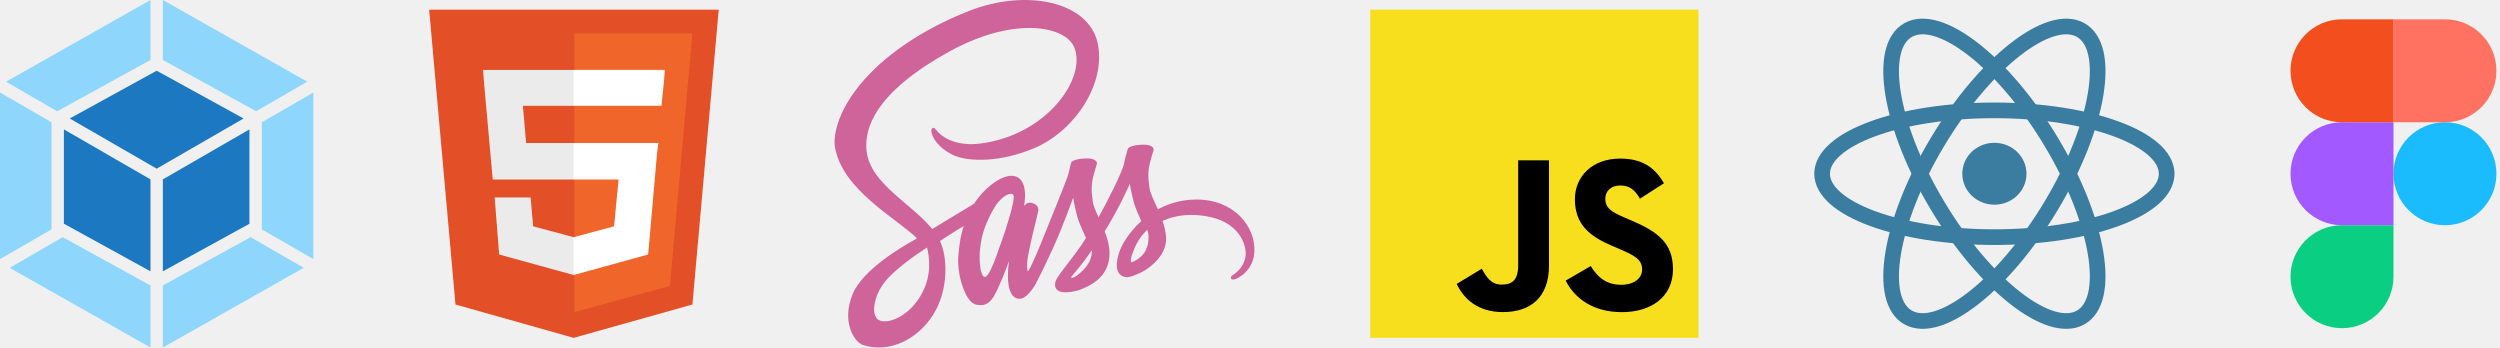
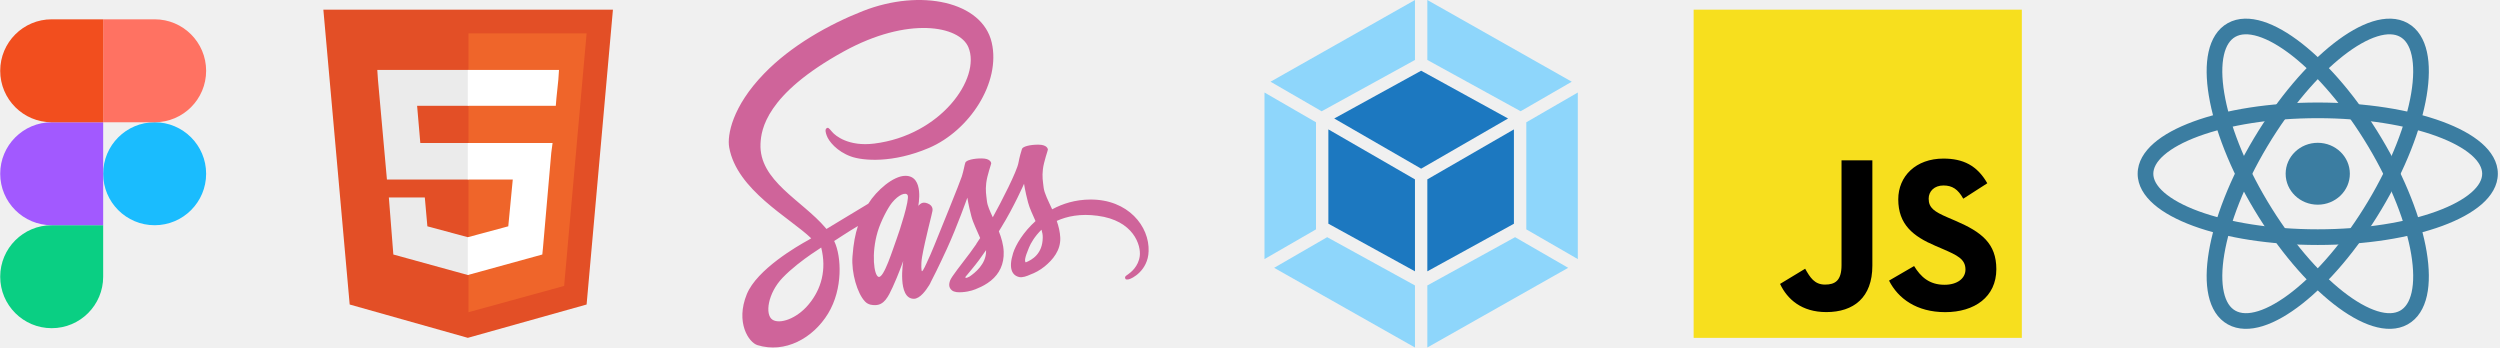
- <svg xmlns="http://www.w3.org/2000/svg" width="518" height="72" fill="none" viewBox="0 0 518 72">
-   <path fill="#8ED6FB" d="M62.923 55.492 33.743 72V59.146L51.924 49.14l11 6.351Zm2-1.808V19.167l-10.674 6.169v22.189l10.673 6.16ZM1.998 55.492 31.179 72V59.146L12.99 49.14 2 55.491ZM0 53.684V19.167l10.674 6.169v22.189L0 53.685ZM1.253 16.93 31.18 0v12.424l-19.177 10.55-.153.085-10.597-6.13Zm62.416 0L33.743 0v12.424l19.176 10.54.153.086 10.597-6.121Z" />
-   <path fill="#1C78C0" d="m31.18 56.219-17.943-9.87v-19.54L31.18 37.167v19.052Zm2.563 0 17.942-9.86v-19.55L33.743 37.167v19.052ZM14.452 24.55l18.01-9.898 18.009 9.899-18.01 10.396-18.01-10.396Z" />
-   <g clip-path="url(#a)">
-     <path fill="#E34F26" d="M94.377 63.094 88.922 2h60l-5.454 61.094L118.856 70" />
-     <path fill="#EF652A" d="m118.989 64.688 19.823-5.446 4.656-52.328h-24.479" />
-     <path fill="#EBEBEB" d="M118.989 29.625h-9.978l-.665-7.703h10.643v-7.438h-18.891l.133 1.993 1.862 20.718h16.896v-7.57Zm0 19.523h-.133l-8.381-2.257-.533-5.977h-7.45l.932 11.82 15.432 4.25h.133v-7.836Z" />
-     <path fill="#fff" d="M118.856 29.625v7.57h9.313l-.932 9.696-8.381 2.257v7.836l15.432-4.25.133-1.328 1.73-19.789.266-1.992h-17.561Zm0-15.14v7.436h18.226l.133-1.594.399-3.851.133-1.993h-18.891Z" />
+ <svg xmlns="http://www.w3.org/2000/svg" width="518" height="72" viewBox="0 0 518 72" fill="none">
+   <g clip-path="url(#clip0_232_219)">
+     <path d="M0.044 57.333C0.044 51.442 4.82 46.666 10.711 46.666H21.378V57.333C21.378 63.224 16.602 68 10.711 68C4.82 68 0.044 63.224 0.044 57.333Z" fill="#0ACF83" />
+     <path d="M21.377 36C21.377 30.109 26.153 25.333 32.044 25.333C37.935 25.333 42.711 30.109 42.711 36C42.711 41.891 37.935 46.667 32.044 46.667C26.153 46.667 21.377 41.891 21.377 36Z" fill="#1ABCFE" />
+     <path d="M0.044 36C0.044 41.891 4.82 46.666 10.711 46.666H21.378V25.333H10.711C4.82 25.333 0.044 30.109 0.044 36Z" fill="#A259FF" />
+     <path d="M21.377 4V25.333H32.044C37.935 25.333 42.711 20.558 42.711 14.667C42.711 8.776 37.935 4 32.044 4H21.377Z" fill="#FF7262" />
+     <path d="M0.044 14.667C0.044 20.558 4.82 25.333 10.711 25.333H21.378V4H10.711C4.82 4 0.044 8.776 0.044 14.667Z" fill="#F24E1E" />
  </g>
-   <g clip-path="url(#b)">
-     <path fill="#CF649A" d="M247.816 41.344a16.558 16.558 0 0 0-7.885 2.027c-.816-1.783-1.631-3.34-1.767-4.503-.153-1.351-.34-2.177-.153-3.79.187-1.614 1.036-3.903 1.036-4.09-.016-.17-.186-.995-1.937-1.014-1.75-.018-3.263.376-3.432.882-.17.507-.51 1.67-.731 2.87-.306 1.765-3.501 8.013-5.319 11.296-.595-1.276-1.105-2.402-1.207-3.302-.153-1.351-.34-2.177-.153-3.79.187-1.614 1.037-3.903 1.037-4.09-.017-.17-.187-.995-1.937-1.014-1.751-.018-3.263.376-3.433.882-.17.507-.357 1.708-.731 2.87-.357 1.164-4.605 11.596-5.71 14.316a61.026 61.026 0 0 1-1.41 3.246c-.357.75-.017.057-.051.132l-.476.994v.019c-.238.469-.493.92-.612.92-.085 0-.255-1.258.034-2.984.629-3.621 2.158-9.269 2.141-9.475 0-.094.289-1.088-.985-1.595-1.241-.506-1.683.338-1.785.338-.102 0-.187.3-.187.3s1.377-6.36-2.634-6.36c-2.515 0-5.981 3.02-7.698 5.779-1.087.656-3.398 2.045-5.846 3.527-.934.563-1.903 1.163-2.82 1.707l-.187-.225c-4.861-5.722-13.85-9.775-13.476-17.468.136-2.795 1.019-10.169 17.265-19.1 13.306-7.317 23.961-5.31 25.814-.844 2.634 6.38-5.693 18.237-19.526 19.944-5.268.657-8.038-1.594-8.735-2.439-.731-.881-.833-.92-1.104-.75-.442.262-.17 1.05 0 1.52.407 1.182 2.107 3.283 4.996 4.334 2.532.919 8.717 1.425 16.195-1.764 8.378-3.584 14.92-13.528 13-21.84-1.954-8.461-14.666-11.238-26.68-6.529-7.155 2.815-14.904 7.205-20.478 12.965-6.627 6.83-7.681 12.796-7.239 15.273 1.546 8.837 12.575 14.597 16.994 18.856-.221.131-.425.262-.612.375-2.209 1.2-10.621 6.06-12.728 11.201-2.379 5.816.374 10 2.209 10.563 5.676 1.745 11.488-1.388 14.631-6.548 3.127-5.16 2.753-11.858 1.309-14.916l-.051-.112 1.733-1.126a102.546 102.546 0 0 1 3.195-1.989c-.544 1.632-.934 3.565-1.138 6.38-.238 3.301.985 7.58 2.6 9.268.713.732 1.563.75 2.09.75 1.869 0 2.719-1.707 3.653-3.752 1.156-2.496 2.176-5.385 2.176-5.385s-1.275 7.824 2.209 7.824c1.274 0 2.549-1.82 3.127-2.758v.019s.034-.057.102-.188c.136-.225.204-.357.204-.357v-.037c.509-.976 1.648-3.208 3.347-6.905 2.193-4.765 4.3-10.732 4.3-10.732s.204 1.464.832 3.865c.374 1.426 1.19 2.984 1.819 4.503-.51.788-.816 1.239-.816 1.239l.017.018a54.75 54.75 0 0 1-1.342 1.877c-1.734 2.289-3.807 4.897-4.079 5.647-.323.882-.255 1.539.374 2.064.459.375 1.274.45 2.141.375 1.564-.112 2.651-.544 3.195-.807.85-.337 1.818-.844 2.753-1.594 1.699-1.389 2.736-3.359 2.634-5.986-.051-1.444-.476-2.87-1.003-4.221.153-.244.306-.488.459-.75 2.685-4.335 4.758-9.1 4.758-9.1s.204 1.463.833 3.865c.323 1.22.969 2.551 1.546 3.865-2.515 2.27-4.095 4.897-4.639 6.623-1.002 3.19-.221 4.634 1.258 4.972.662.15 1.614-.188 2.328-.525a10.224 10.224 0 0 0 2.94-1.67c1.699-1.389 3.33-3.321 3.246-5.93-.051-1.2-.34-2.382-.731-3.508 2.141-.975 4.911-1.538 8.429-1.07 7.562.977 9.057 6.193 8.768 8.369-.288 2.176-1.869 3.377-2.396 3.752-.527.357-.696.488-.645.75.068.395.305.376.764.301.629-.113 3.977-1.782 4.113-5.798.204-5.16-4.232-10.788-12.1-10.732Zm-58.322 21.708c-2.498 3.021-6.016 4.166-7.511 3.19-1.615-1.032-.986-5.479 2.09-8.687 1.869-1.951 4.299-3.752 5.897-4.86.357-.243.9-.6 1.546-1.031.102-.075.17-.113.17-.113.119-.075.255-.169.391-.263 1.139 4.578.051 8.594-2.583 11.764Zm18.268-13.715c-.867 2.345-2.702 8.368-3.806 8.03-.952-.281-1.53-4.84-.187-9.343.679-2.27 2.124-4.972 2.973-6.023 1.377-1.688 2.872-2.251 3.246-1.557.442.9-1.682 7.43-2.226 8.893Zm15.074 7.955c-.374.207-.714.357-.867.244-.119-.075.153-.356.153-.356s1.886-2.233 2.634-3.265c.425-.6.934-1.294 1.478-2.082v.225c0 2.702-2.345 4.503-3.398 5.234Zm11.623-2.927c-.272-.225-.238-.919.68-3.095.357-.863 1.173-2.308 2.583-3.678.17.563.272 1.107.255 1.614-.017 3.377-2.192 4.634-3.518 5.16Z" />
+   <g clip-path="url(#clip1_232_219)">
+     <path d="M72.454 63.094L67 2H127L121.545 63.094L96.933 70" fill="#E34F26" />
+     <path d="M97.067 64.688L116.889 59.242L121.545 6.914H97.067" fill="#EF652A" />
+     <path d="M97.067 29.625H87.089L86.424 21.922H97.067V14.484H96.933H78.175L78.308 16.477L80.171 37.195H97.067V29.625ZM97.067 49.148H96.933L88.552 46.891L88.02 40.914H84.029H80.57L81.501 52.734L96.933 56.984H97.067V49.148Z" fill="#EBEBEB" />
+     <path d="M96.933 29.625V37.195H106.246L105.315 46.891L96.933 49.148V56.984L112.366 52.734L112.499 51.406L114.228 31.617L114.494 29.625H112.366H96.933ZM96.933 14.484V19.133V21.922H115.16L115.293 20.328L115.692 16.477L115.825 14.484H96.933Z" fill="white" />
  </g>
-   <g clip-path="url(#c)">
-     <path fill="#F7DF1E" d="M351.922 2h-68v68h68V2Z" />
-     <path fill="#000" d="M329.601 55.125c1.37 2.237 3.152 3.88 6.304 3.88 2.647 0 4.339-1.323 4.339-3.151 0-2.191-1.738-2.967-4.652-4.242l-1.598-.686c-4.611-1.964-7.674-4.425-7.674-9.627 0-4.793 3.651-8.441 9.358-8.441 4.063 0 6.983 1.414 9.088 5.116l-4.976 3.195c-1.095-1.964-2.277-2.738-4.112-2.738-1.872 0-3.058 1.187-3.058 2.738 0 1.917 1.187 2.693 3.929 3.88l1.597.685c5.43 2.328 8.495 4.701 8.495 10.038 0 5.753-4.519 8.905-10.588 8.905-5.935 0-9.769-2.828-11.645-6.535l5.193-3.017Zm-22.573.554c1.004 1.78 1.917 3.287 4.113 3.287 2.099 0 3.424-.822 3.424-4.016V33.223h6.389v21.814c0 6.616-3.879 9.628-9.541 9.628-5.116 0-8.079-2.648-9.586-5.837l5.201-3.149Z" />
+   <g clip-path="url(#clip2_232_219)">
+     <path d="M225.894 41.344C222.852 41.363 220.218 42.17 218.009 43.371C217.193 41.588 216.377 40.031 216.241 38.868C216.089 37.517 215.902 36.691 216.088 35.078C216.275 33.464 217.125 31.175 217.125 30.988C217.108 30.819 216.938 29.993 215.188 29.974C213.437 29.956 211.925 30.35 211.755 30.856C211.585 31.363 211.245 32.526 211.024 33.727C210.718 35.491 207.524 41.739 205.705 45.022C205.111 43.746 204.601 42.62 204.499 41.72C204.346 40.369 204.159 39.543 204.346 37.93C204.533 36.316 205.382 34.027 205.382 33.84C205.365 33.671 205.195 32.845 203.445 32.826C201.695 32.808 200.182 33.202 200.012 33.708C199.842 34.215 199.656 35.416 199.282 36.579C198.925 37.742 194.676 48.174 193.572 50.895C193.011 52.283 192.518 53.39 192.161 54.14C191.804 54.891 192.144 54.197 192.11 54.272C191.804 54.91 191.635 55.266 191.635 55.266V55.285C191.397 55.754 191.142 56.204 191.023 56.204C190.938 56.204 190.768 54.947 191.057 53.221C191.686 49.6 193.215 43.952 193.198 43.746C193.198 43.652 193.487 42.658 192.212 42.151C190.972 41.645 190.53 42.489 190.428 42.489C190.326 42.489 190.241 42.789 190.241 42.789C190.241 42.789 191.618 36.429 187.607 36.429C185.092 36.429 181.625 39.45 179.909 42.208C178.821 42.864 176.51 44.253 174.063 45.735C173.128 46.298 172.16 46.898 171.242 47.442L171.055 47.217C166.195 41.495 157.205 37.442 157.579 29.749C157.715 26.954 158.599 19.58 174.845 10.649C188.151 3.332 198.806 5.34 200.658 9.805C203.292 16.184 194.965 28.042 181.132 29.749C175.864 30.406 173.094 28.155 172.398 27.31C171.667 26.428 171.565 26.391 171.293 26.56C170.851 26.822 171.123 27.61 171.293 28.079C171.701 29.262 173.4 31.363 176.289 32.414C178.821 33.333 185.007 33.84 192.484 30.65C200.862 27.066 207.405 17.122 205.484 8.811C203.53 0.349 190.819 -2.428 178.804 2.281C171.65 5.096 163.901 9.486 158.327 15.246C151.699 22.076 150.646 28.042 151.088 30.519C152.634 39.356 163.663 45.116 168.081 49.375C167.86 49.506 167.656 49.637 167.47 49.75C165.26 50.951 156.848 55.81 154.741 60.951C152.362 66.767 155.115 70.951 156.95 71.514C162.626 73.259 168.438 70.126 171.582 64.966C174.709 59.806 174.335 53.108 172.891 50.05L172.84 49.938L174.573 48.812C175.694 48.08 176.799 47.405 177.768 46.823C177.224 48.455 176.833 50.388 176.629 53.202C176.391 56.504 177.615 60.782 179.229 62.471C179.943 63.203 180.793 63.221 181.319 63.221C183.189 63.221 184.038 61.514 184.973 59.469C186.129 56.973 187.148 54.084 187.148 54.084C187.148 54.084 185.874 61.908 189.357 61.908C190.632 61.908 191.906 60.088 192.484 59.15V59.169C192.484 59.169 192.518 59.112 192.586 58.981C192.722 58.756 192.79 58.624 192.79 58.624V58.587C193.3 57.611 194.438 55.379 196.138 51.682C198.33 46.917 200.437 40.95 200.437 40.95C200.437 40.95 200.641 42.414 201.27 44.816C201.644 46.241 202.46 47.799 203.088 49.318C202.578 50.106 202.273 50.557 202.273 50.557L202.29 50.575C201.882 51.176 201.423 51.814 200.947 52.452C199.214 54.741 197.141 57.349 196.869 58.099C196.546 58.981 196.614 59.638 197.242 60.163C197.701 60.538 198.517 60.613 199.384 60.538C200.947 60.426 202.035 59.994 202.578 59.731C203.428 59.394 204.397 58.887 205.331 58.137C207.031 56.748 208.067 54.778 207.965 52.151C207.915 50.707 207.49 49.281 206.963 47.93C207.116 47.686 207.269 47.442 207.422 47.179C210.107 42.845 212.18 38.08 212.18 38.08C212.18 38.08 212.384 39.543 213.013 41.945C213.335 43.164 213.981 44.496 214.559 45.81C212.044 48.08 210.464 50.707 209.92 52.433C208.917 55.623 209.699 57.067 211.177 57.405C211.84 57.555 212.792 57.217 213.505 56.88C214.389 56.561 215.46 56.017 216.445 55.21C218.145 53.821 219.776 51.889 219.691 49.281C219.64 48.08 219.351 46.898 218.96 45.772C221.102 44.797 223.872 44.234 227.389 44.703C234.951 45.678 236.447 50.895 236.158 53.071C235.869 55.247 234.289 56.448 233.762 56.823C233.235 57.18 233.065 57.311 233.116 57.574C233.184 57.968 233.422 57.949 233.881 57.874C234.51 57.761 237.857 56.092 237.993 52.076C238.197 46.917 233.762 41.288 225.894 41.344ZM167.572 63.052C165.073 66.073 161.556 67.218 160.06 66.242C158.446 65.21 159.075 60.763 162.151 57.555C164.02 55.604 166.45 53.803 168.047 52.696C168.404 52.452 168.948 52.095 169.594 51.664C169.696 51.589 169.764 51.551 169.764 51.551C169.883 51.476 170.019 51.382 170.155 51.288C171.293 55.866 170.205 59.882 167.572 63.052ZM185.84 49.337C184.973 51.682 183.138 57.705 182.033 57.367C181.081 57.086 180.504 52.527 181.846 48.024C182.526 45.754 183.97 43.052 184.82 42.001C186.197 40.312 187.692 39.75 188.066 40.444C188.508 41.344 186.383 47.874 185.84 49.337ZM200.913 57.292C200.539 57.499 200.199 57.649 200.046 57.536C199.927 57.461 200.199 57.18 200.199 57.18C200.199 57.18 202.086 54.947 202.833 53.915C203.258 53.315 203.768 52.621 204.312 51.833V52.058C204.312 54.76 201.967 56.561 200.913 57.292ZM212.537 54.365C212.265 54.14 212.299 53.446 213.217 51.27C213.573 50.407 214.389 48.962 215.8 47.592C215.969 48.155 216.071 48.699 216.055 49.206C216.037 52.583 213.862 53.84 212.537 54.365Z" fill="#CF649A" />
  </g>
-   <g clip-path="url(#d)">
-     <path fill="#3B7DA1" d="M413.237 42.411c3.674 0 6.652-2.87 6.652-6.411 0-3.541-2.978-6.412-6.652-6.412-3.673 0-6.651 2.871-6.651 6.412 0 3.54 2.978 6.411 6.651 6.411Z" />
-     <path fill="#3B7DA1" d="M447.308 36c0-1.17-.64-2.49-2.248-3.89-1.604-1.395-4.02-2.726-7.144-3.875-6.238-2.296-14.963-3.748-24.679-3.748s-18.441 1.452-24.678 3.748c-3.125 1.15-5.54 2.48-7.144 3.876-1.608 1.399-2.248 2.718-2.248 3.89 0 1.17.64 2.489 2.248 3.888 1.604 1.396 4.019 2.727 7.144 3.877 6.237 2.295 14.962 3.747 24.678 3.747 9.716 0 18.441-1.452 24.679-3.747 3.125-1.15 5.54-2.481 7.144-3.877 1.608-1.4 2.248-2.718 2.248-3.889Zm3.244 0c0 2.457-1.358 4.593-3.362 6.337-2.008 1.747-4.82 3.247-8.153 4.474-6.681 2.458-15.804 3.947-25.8 3.947s-19.118-1.489-25.799-3.947c-3.334-1.227-6.145-2.727-8.153-4.474-2.004-1.744-3.363-3.88-3.363-6.337 0-2.456 1.359-4.593 3.363-6.337 2.008-1.747 4.819-3.246 8.153-4.473 6.681-2.46 15.803-3.948 25.799-3.948 9.996 0 19.119 1.489 25.8 3.948 3.334 1.227 6.145 2.726 8.153 4.473 2.004 1.744 3.362 3.88 3.362 6.337Z" />
-     <path fill="#3B7DA1" d="M394.602 4.788c2.153-1.198 4.705-1.145 7.268-.345 2.567.8 5.32 2.396 8.094 4.569 5.557 4.353 11.463 11.231 16.468 19.587 5.004 8.354 8.236 16.73 9.371 23.558.567 3.409.626 6.523.057 9.09-.572 2.575-1.821 4.758-3.987 5.964-2.153 1.199-4.705 1.146-7.268.347-2.567-.8-5.32-2.396-8.094-4.57-5.556-4.352-11.463-11.23-16.468-19.587-5.004-8.354-8.236-16.73-9.371-23.558-.566-3.409-.626-6.523-.057-9.09.572-2.574 1.821-4.76 3.987-5.965Zm6.303 2.752c-2.068-.644-3.62-.531-4.725.084-1.093.608-1.95 1.82-2.397 3.831-.448 2.02-.437 4.684.09 7.856 1.053 6.331 4.102 14.323 8.954 22.423 4.852 8.1 10.511 14.648 15.685 18.7 2.591 2.03 4.995 3.383 7.059 4.026 2.067.645 3.619.531 4.724-.084 1.093-.608 1.95-1.82 2.397-3.832.448-2.02.437-4.683-.09-7.854-1.053-6.332-4.102-14.324-8.954-22.424s-10.511-14.647-15.685-18.7c-2.591-2.03-4.995-3.382-7.058-4.026Z" />
-     <path fill="#3B7DA1" d="M424.605 4.443c2.563-.8 5.114-.853 7.267.345 2.167 1.206 3.416 3.39 3.988 5.965.569 2.567.51 5.682-.057 9.09-1.135 6.829-4.367 15.204-9.371 23.559-5.005 8.355-10.911 15.234-16.468 19.587-2.774 2.173-5.527 3.769-8.094 4.569-2.563.8-5.114.852-7.268-.347-2.166-1.205-3.415-3.39-3.986-5.964-.57-2.567-.51-5.681.056-9.09 1.135-6.828 4.367-15.204 9.371-23.558 5.005-8.356 10.912-15.234 16.468-19.587 2.774-2.173 5.527-3.77 8.094-4.57Zm5.69 3.181c-1.105-.615-2.657-.728-4.724-.084-2.064.644-4.468 1.996-7.059 4.026-5.174 4.053-10.833 10.601-15.685 18.7-4.852 8.1-7.901 16.093-8.954 22.424-.527 3.17-.538 5.835-.09 7.854.447 2.012 1.304 3.224 2.397 3.832 1.105.615 2.658.729 4.725.084 2.063-.643 4.467-1.995 7.058-4.025 5.174-4.053 10.833-10.602 15.685-18.7 4.852-8.1 7.901-16.093 8.954-22.424.527-3.172.538-5.836.09-7.856-.447-2.011-1.304-3.223-2.397-3.83Z" />
+   <path d="M324.923 55.492L295.743 72V59.146L313.925 49.141L324.923 55.492ZM326.922 53.684V19.167L316.249 25.336V47.525L326.922 53.684ZM263.999 55.492L293.18 72V59.146L274.988 49.141L263.999 55.492ZM262 53.684V19.167L272.674 25.336V47.525L262 53.684ZM263.253 16.929L293.18 0V12.424L274.003 22.973L273.85 23.059L263.253 16.929ZM325.669 16.929L295.743 0V12.424L314.919 22.964L315.072 23.05L325.669 16.929Z" fill="#8ED6FB" />
+   <path d="M293.18 56.219L275.237 46.349V26.809L293.18 37.167V56.219ZM295.743 56.219L313.685 46.358V26.809L295.743 37.167V56.219ZM276.452 24.552L294.461 14.652L312.471 24.552L294.461 34.948L276.452 24.552Z" fill="#1C78C0" />
+   <g clip-path="url(#clip3_232_219)">
+     <path d="M418.922 2H350.922V70H418.922V2Z" fill="#F7DF1E" />
+     <path d="M396.601 55.125C397.971 57.362 399.753 59.006 402.905 59.006C405.552 59.006 407.244 57.682 407.244 55.854C407.244 53.663 405.506 52.887 402.592 51.612L400.994 50.926C396.383 48.962 393.32 46.501 393.32 41.299C393.32 36.506 396.971 32.858 402.678 32.858C406.741 32.858 409.661 34.272 411.766 37.974L406.79 41.169C405.695 39.205 404.513 38.431 402.678 38.431C400.806 38.431 399.62 39.618 399.62 41.169C399.62 43.086 400.807 43.862 403.549 45.049L405.146 45.734C410.576 48.062 413.641 50.435 413.641 55.772C413.641 61.525 409.122 64.677 403.052 64.677C397.118 64.677 393.284 61.849 391.408 58.142L396.601 55.125ZM374.028 55.679C375.032 57.46 375.945 58.966 378.141 58.966C380.24 58.966 381.564 58.144 381.564 54.95V33.223H387.954V55.037C387.954 61.653 384.075 64.665 378.413 64.665C373.297 64.665 370.334 62.017 368.827 58.828L374.028 55.679Z" fill="black" />
  </g>
-   <g clip-path="url(#e)">
-     <path fill="#0ACF83" d="M474.596 57.333c0-5.89 4.776-10.666 10.667-10.666h10.667v10.666c0 5.891-4.776 10.667-10.667 10.667s-10.667-4.776-10.667-10.667Z" />
-     <path fill="#1ABCFE" d="M495.93 36c0-5.891 4.775-10.667 10.666-10.667S517.263 30.11 517.263 36s-4.776 10.667-10.667 10.667S495.93 41.89 495.93 36Z" />
-     <path fill="#A259FF" d="M474.596 36c0 5.89 4.776 10.666 10.667 10.666h10.667V25.334h-10.667c-5.891 0-10.667 4.776-10.667 10.667Z" />
-     <path fill="#FF7262" d="M495.93 4v21.333h10.666c5.891 0 10.667-4.775 10.667-10.666S512.487 4 506.596 4H495.93Z" />
-     <path fill="#F24E1E" d="M474.596 14.667c0 5.89 4.776 10.666 10.667 10.666h10.667V4h-10.667c-5.891 0-10.667 4.776-10.667 10.667Z" />
+   <g clip-path="url(#clip4_232_219)">
+     <path d="M480.237 42.411C483.911 42.411 486.889 39.541 486.889 36C486.889 32.459 483.911 29.588 480.237 29.588C476.564 29.588 473.586 32.459 473.586 36C473.586 39.541 476.564 42.411 480.237 42.411Z" fill="#3B7DA1" />
+     <path d="M514.308 36C514.308 34.829 513.668 33.51 512.06 32.111C510.456 30.715 508.04 29.384 504.916 28.235C498.678 25.939 489.953 24.486 480.237 24.486C470.521 24.486 461.796 25.939 455.559 28.235C452.434 29.384 450.019 30.715 448.415 32.111C446.807 33.51 446.167 34.829 446.167 36C446.167 37.171 446.807 38.49 448.415 39.889C450.019 41.285 452.434 42.616 455.559 43.766C461.796 46.061 470.521 47.513 480.237 47.513C489.953 47.513 498.678 46.061 504.916 43.766C508.041 42.616 510.456 41.285 512.06 39.889C513.668 38.49 514.308 37.171 514.308 36ZM517.552 36C517.552 38.457 516.194 40.593 514.19 42.337C512.182 44.084 509.37 45.584 506.037 46.811C499.356 49.269 490.233 50.758 480.237 50.758C470.241 50.758 461.119 49.269 454.438 46.811C451.104 45.584 448.293 44.084 446.285 42.337C444.281 40.593 442.922 38.457 442.922 36C442.922 33.544 444.281 31.407 446.285 29.663C448.293 27.916 451.104 26.417 454.438 25.19C461.119 22.731 470.241 21.242 480.237 21.242C490.233 21.242 499.356 22.731 506.037 25.19C509.371 26.417 512.182 27.916 514.19 29.663C516.194 31.407 517.552 33.544 517.552 36Z" fill="#3B7DA1" />
+     <path d="M461.602 4.788C463.755 3.59 466.307 3.643 468.87 4.443C471.437 5.243 474.19 6.839 476.964 9.012C482.521 13.365 488.427 20.243 493.432 28.599C498.436 36.953 501.668 45.328 502.803 52.157C503.37 55.566 503.429 58.68 502.86 61.247C502.288 63.822 501.039 66.005 498.873 67.211C496.72 68.41 494.168 68.357 491.605 67.558C489.038 66.757 486.285 65.162 483.511 62.988C477.955 58.636 472.048 51.757 467.043 43.401C462.039 35.047 458.807 26.672 457.672 19.843C457.106 16.434 457.046 13.32 457.615 10.753C458.187 8.179 459.436 5.994 461.602 4.788ZM467.905 7.54C465.837 6.896 464.285 7.009 463.18 7.624C462.087 8.232 461.23 9.443 460.783 11.455C460.335 13.475 460.346 16.139 460.873 19.311C461.926 25.642 464.975 33.634 469.827 41.734C474.679 49.833 480.338 56.382 485.512 60.435C488.103 62.464 490.507 63.817 492.571 64.46C494.638 65.105 496.19 64.991 497.295 64.376C498.388 63.768 499.245 62.556 499.692 60.544C500.14 58.525 500.129 55.861 499.602 52.69C498.549 46.358 495.5 38.366 490.648 30.266C485.796 22.167 480.137 15.619 474.963 11.566C472.372 9.536 469.968 8.184 467.905 7.54Z" fill="#3B7DA1" />
+     <path d="M491.605 4.443C494.168 3.644 496.719 3.59 498.872 4.788C501.039 5.994 502.288 8.179 502.86 10.753C503.429 13.32 503.37 16.435 502.803 19.843C501.668 26.672 498.436 35.047 493.432 43.402C488.427 51.757 482.521 58.636 476.964 62.989C474.19 65.162 471.437 66.758 468.87 67.558C466.307 68.357 463.756 68.41 461.602 67.211C459.436 66.006 458.187 63.822 457.616 61.247C457.046 58.68 457.106 55.566 457.672 52.157C458.807 45.329 462.039 36.953 467.043 28.599C472.048 20.243 477.955 13.365 483.511 9.012C486.285 6.839 489.038 5.243 491.605 4.443ZM497.295 7.624C496.19 7.009 494.638 6.896 492.571 7.54C490.507 8.184 488.103 9.536 485.512 11.566C480.338 15.619 474.679 22.167 469.827 30.266C464.975 38.366 461.926 46.358 460.873 52.69C460.346 55.861 460.335 58.525 460.783 60.544C461.23 62.556 462.087 63.768 463.18 64.376C464.285 64.991 465.838 65.105 467.905 64.46C469.968 63.817 472.372 62.465 474.963 60.435C480.137 56.382 485.796 49.833 490.648 41.735C495.5 33.634 498.549 25.642 499.602 19.311C500.129 16.139 500.14 13.475 499.692 11.455C499.245 9.444 498.388 8.232 497.295 7.624Z" fill="#3B7DA1" />
  </g>
  <defs>
-     <clipPath id="a">
-       <path fill="#fff" d="M88.922 2h60v68h-60z" />
+     <clipPath id="clip0_232_219">
+       <rect width="43" height="64" fill="white" transform="translate(0 4)" />
    </clipPath>
-     <clipPath id="b">
-       <path fill="#fff" d="M172.922 0h87v72h-87z" />
+     <clipPath id="clip1_232_219">
+       <rect width="60" height="68" fill="white" transform="translate(67 2)" />
    </clipPath>
-     <clipPath id="c">
-       <path fill="#fff" d="M283.922 2h68v68h-68z" />
+     <clipPath id="clip2_232_219">
+       <rect width="87" height="72" fill="white" transform="translate(151)" />
    </clipPath>
-     <clipPath id="d">
-       <path fill="#fff" d="M375.922 3.862h74.63v64.276h-74.63z" />
+     <clipPath id="clip3_232_219">
+       <rect width="68" height="68" fill="white" transform="translate(350.922 2)" />
    </clipPath>
-     <clipPath id="e">
-       <path fill="#fff" d="M474.552 4h43v64h-43z" />
+     <clipPath id="clip4_232_219">
+       <rect width="74.63" height="64.276" fill="white" transform="translate(442.922 3.86221)" />
    </clipPath>
  </defs>
</svg>
